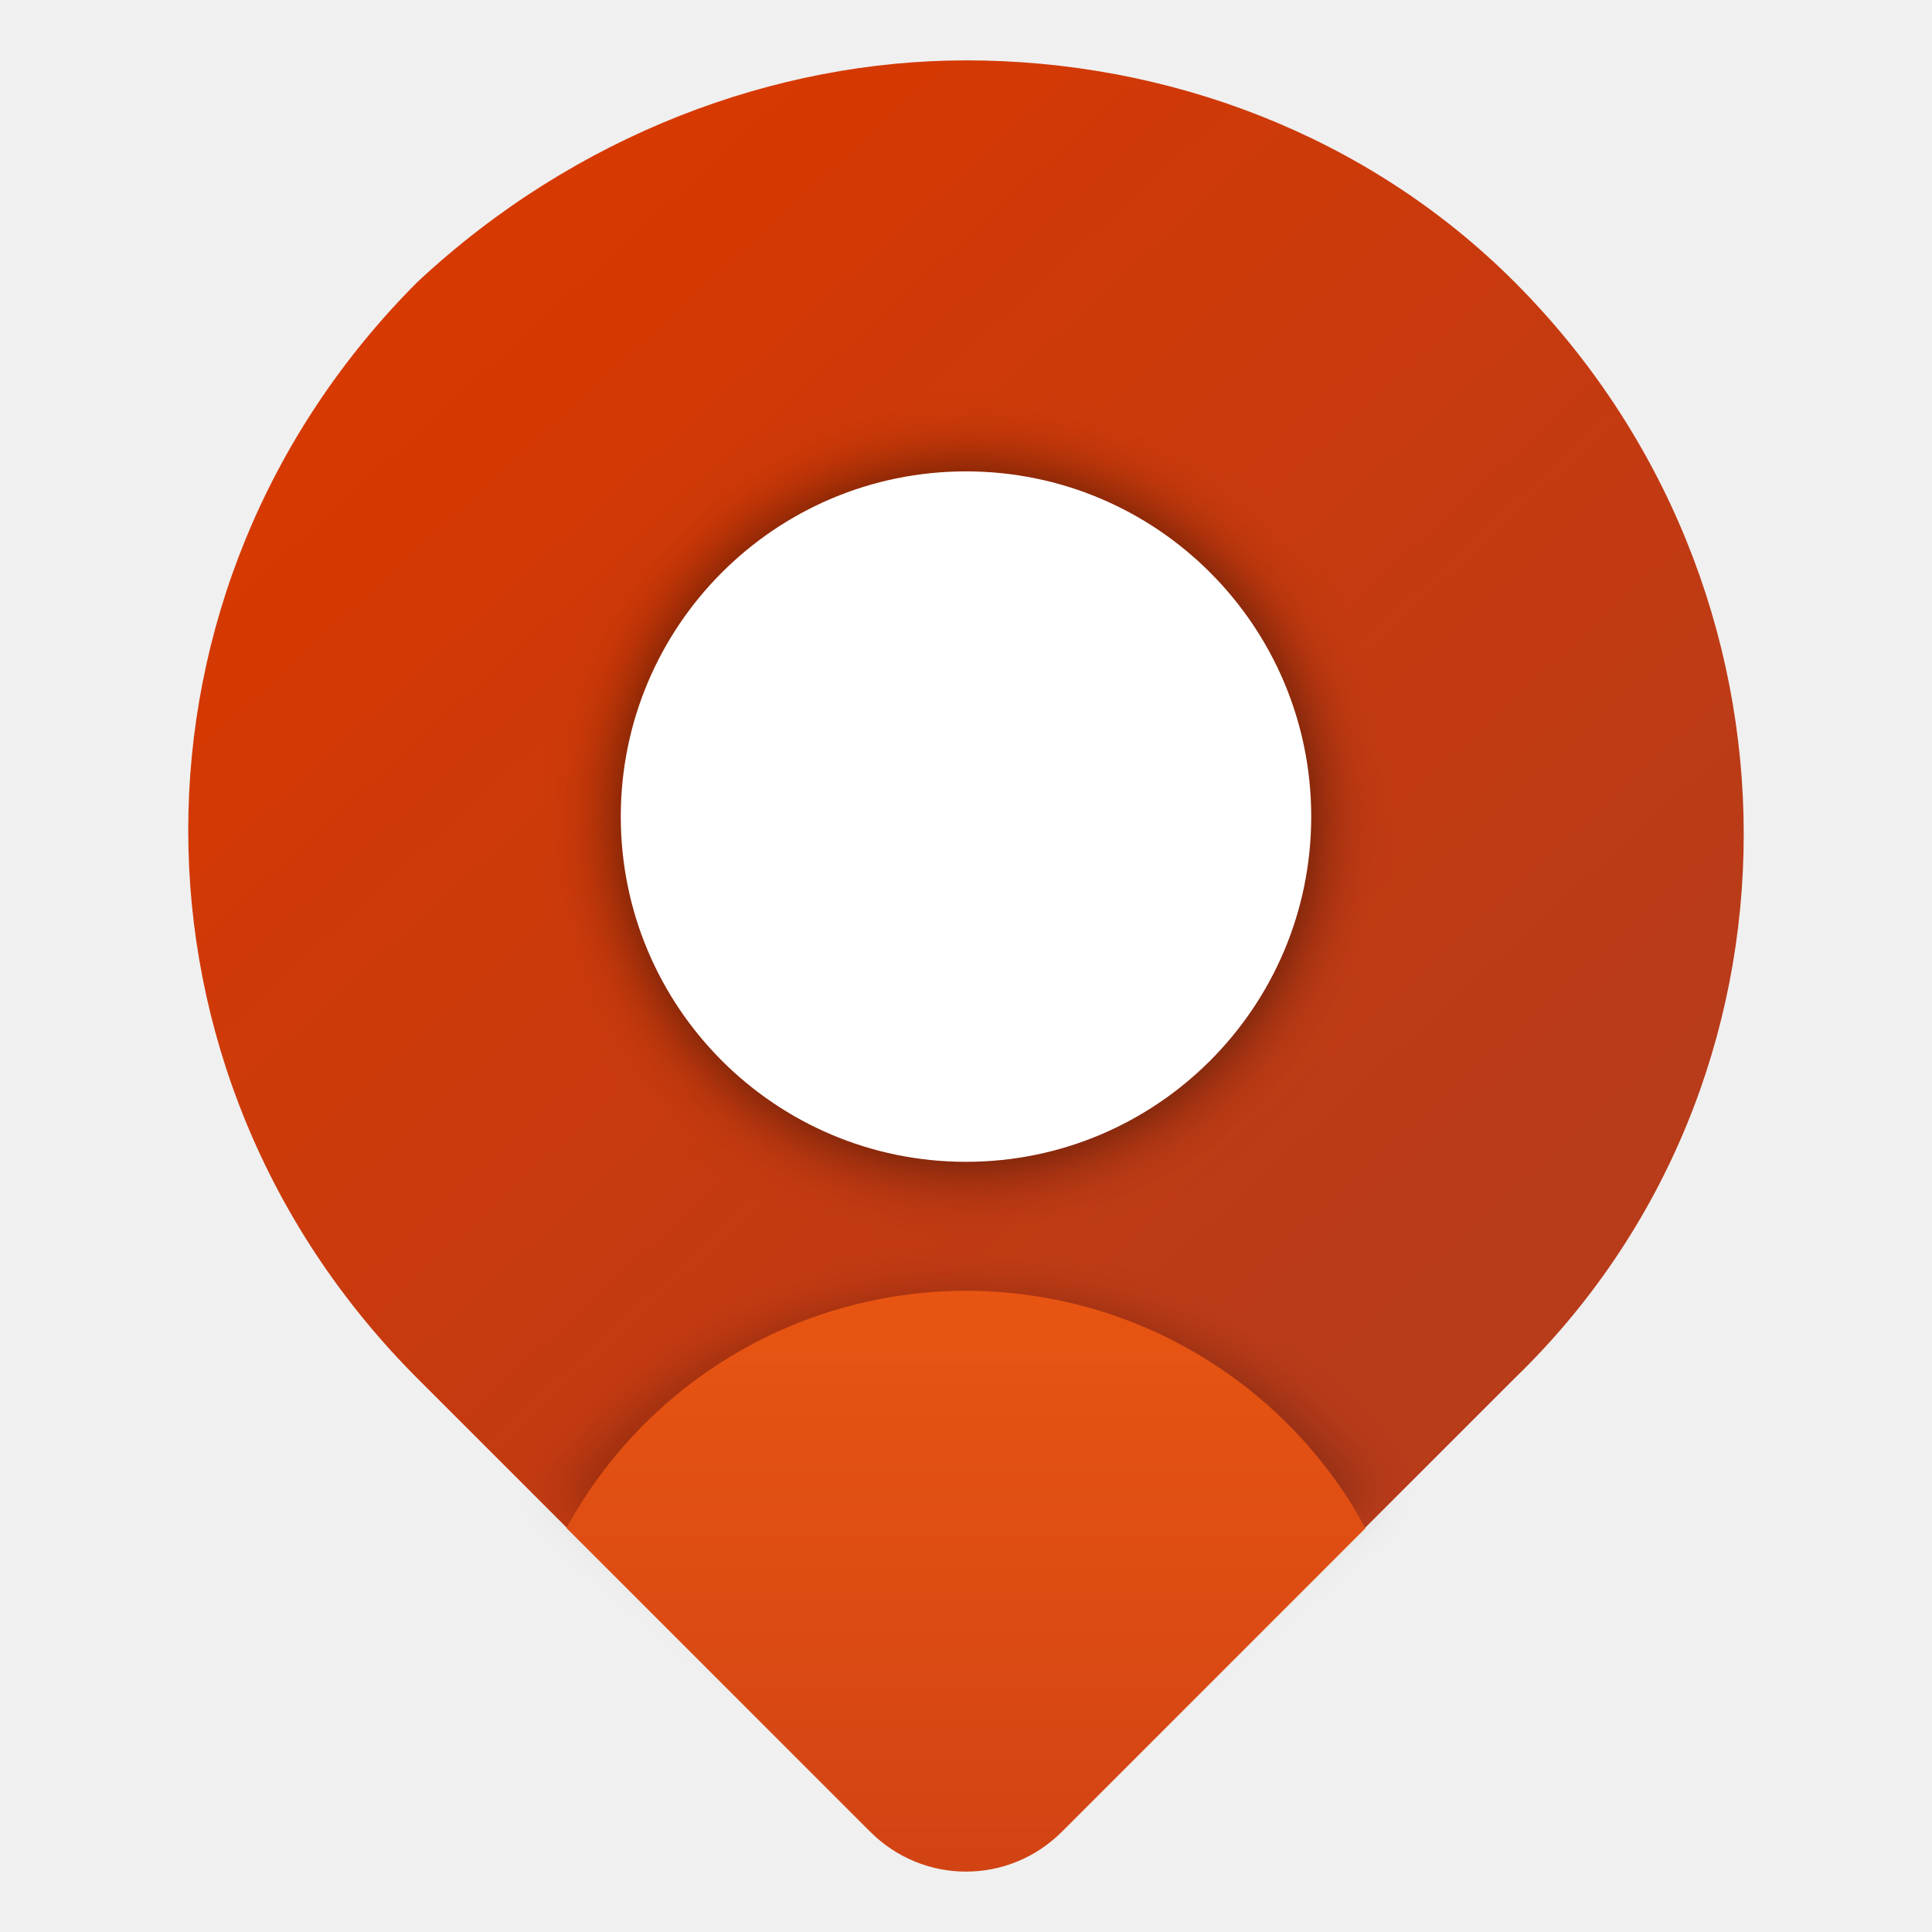
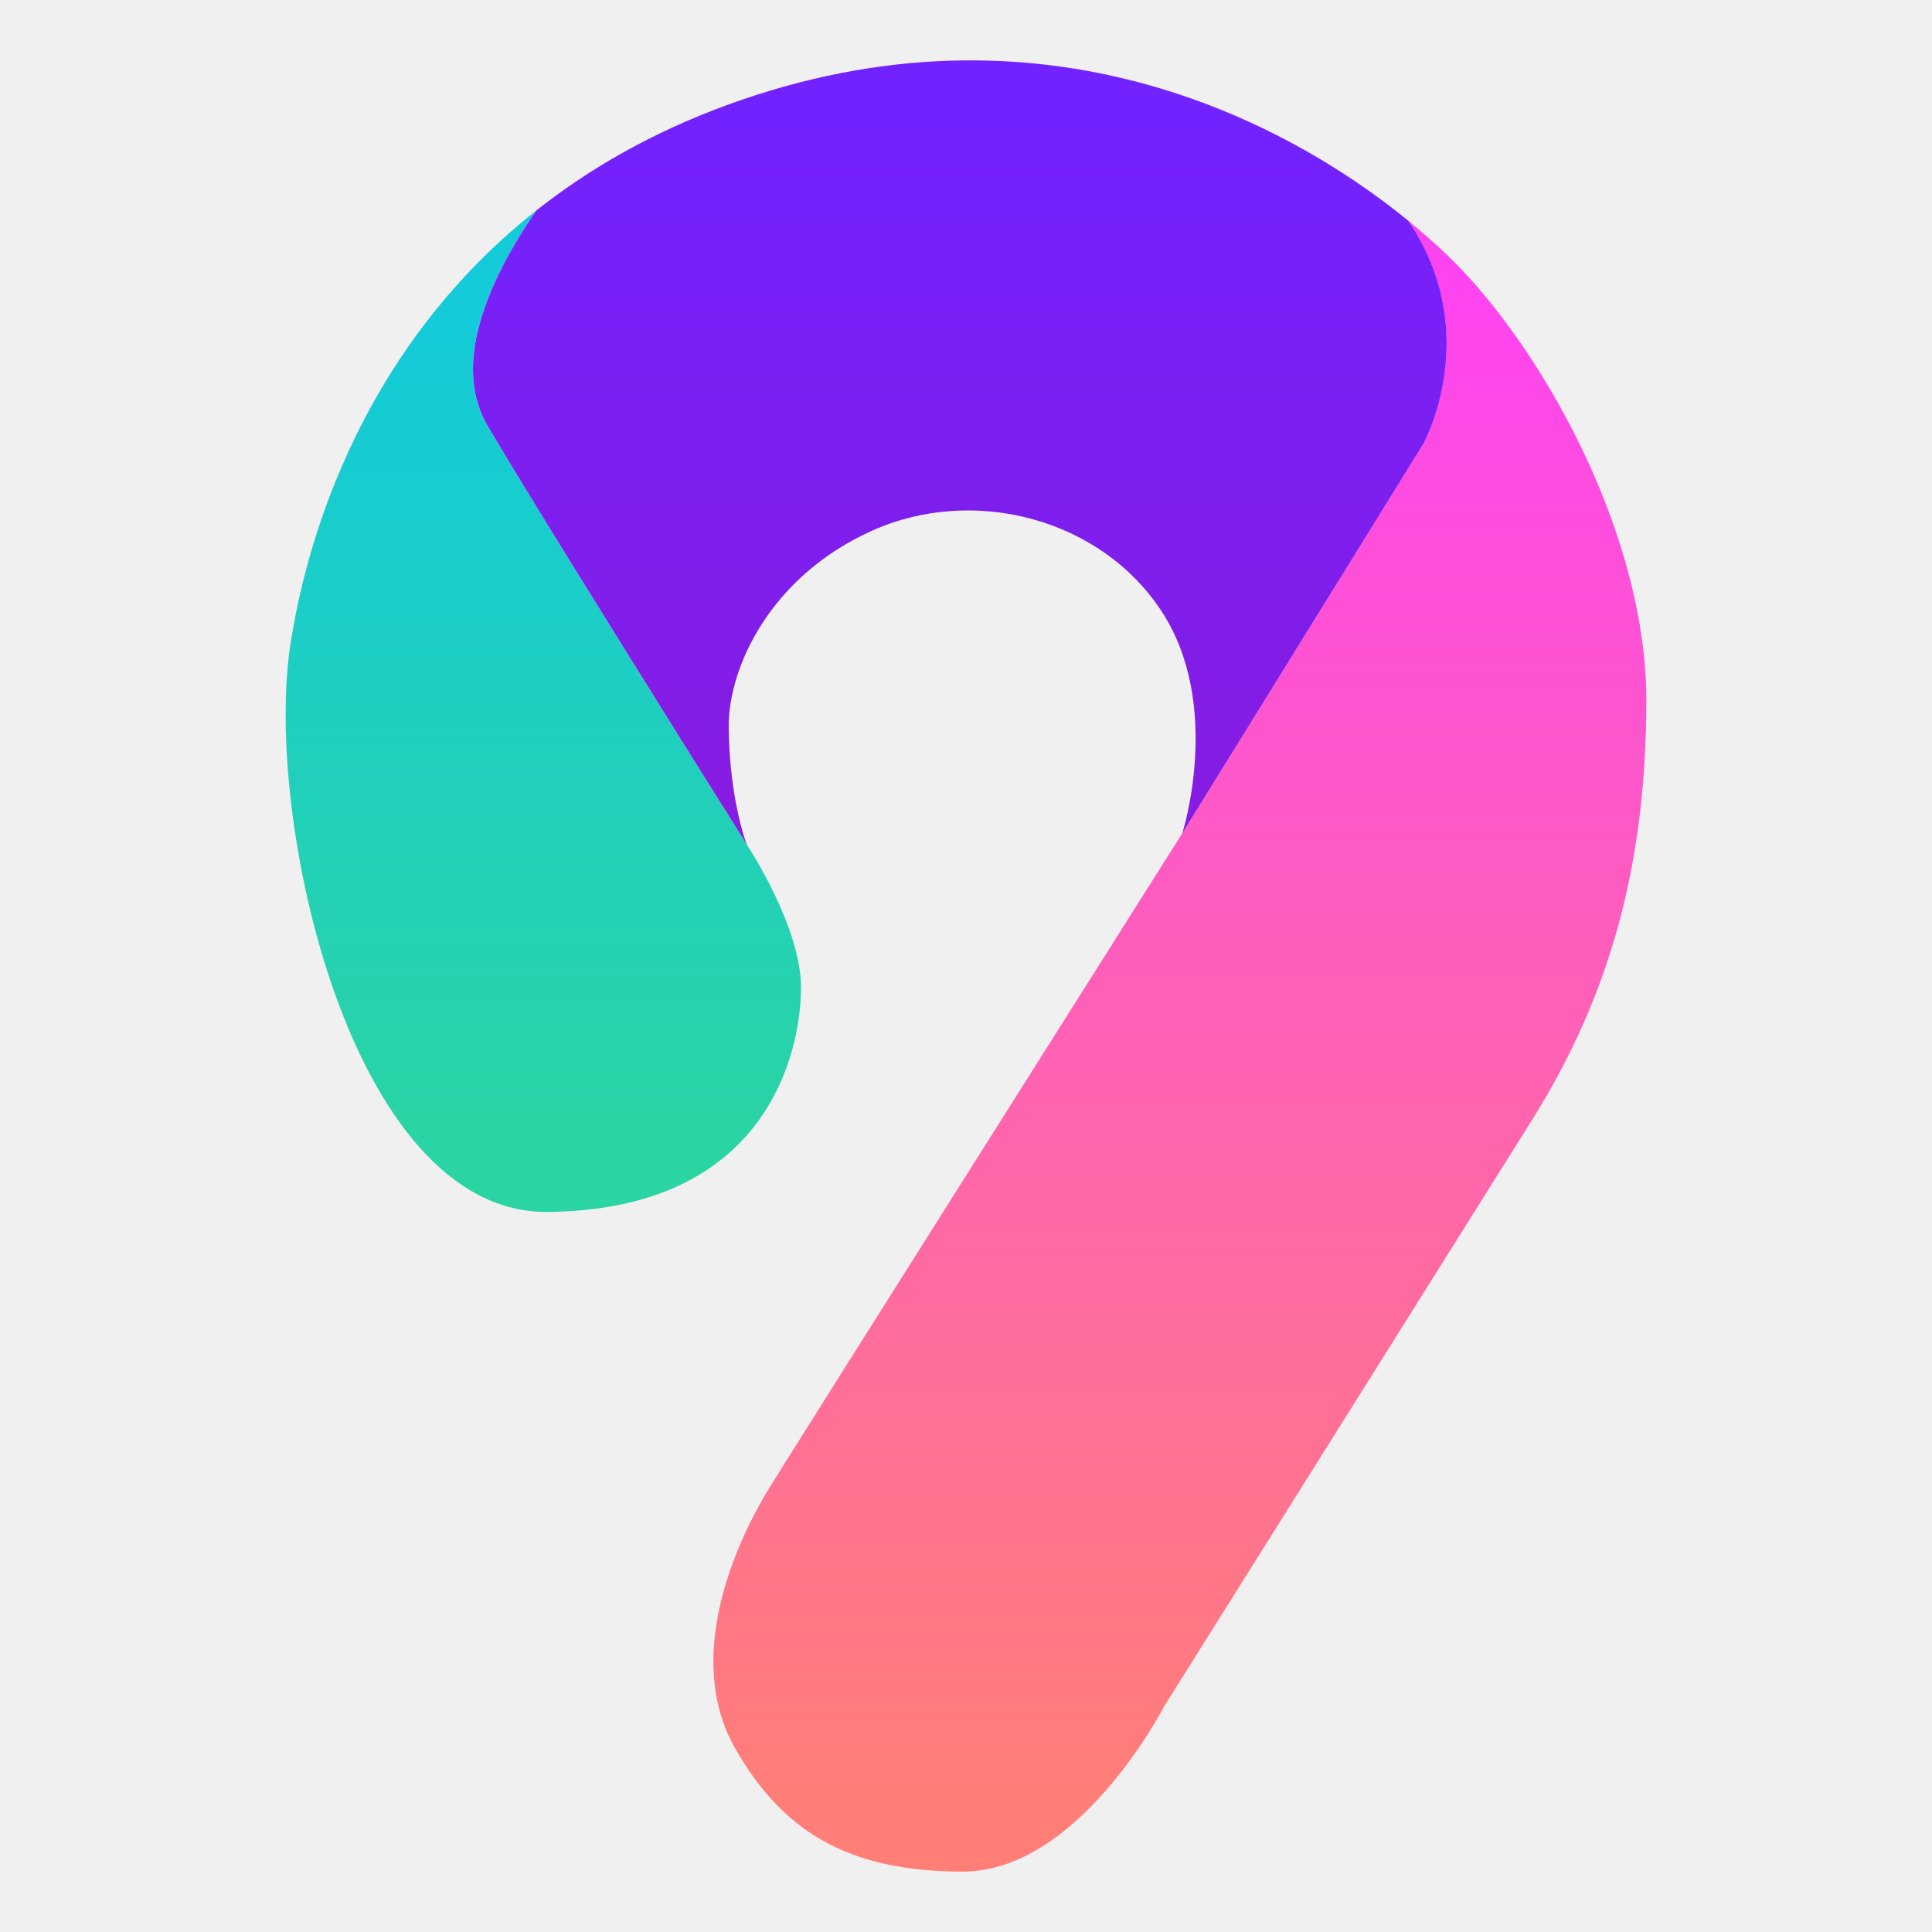
<svg xmlns="http://www.w3.org/2000/svg" id="Flamingo" width="64" height="64" enable-background="new 0 0 1024 1024" image-rendering="optimizeSpeed" version="1.1" viewBox="0 0 64 64">
+   <g transform="matrix(.9129 0 0 .9129 81.542 20.017)">
+     <path d="m-46.419 8.307s-13.243 20.959-14.906 23.627c-1.663 2.667-3.03 6.58-1.33 9.566 1.7 2.986 4.051 4.488 8.271 4.488s7.291-5.973 7.291-5.973 10.454-16.659 13.369-21.309c2.915-4.65 4.143-9.466 4.143-15.234 0-5.768-3.489-12.252-6.738-15.654-0.484-0.506-1.133-1.106-1.904-1.736 0.051 0.076 0.108 0.153 0.156 0.229 0.121 0.192 0.23 0.382 0.33 0.572s0.192 0.382 0.273 0.57c0.081 0.188 0.151 0.375 0.215 0.561 0.064 0.186 0.12 0.371 0.168 0.553s0.086 0.361 0.119 0.539c0.066 0.355 0.104 0.702 0.121 1.035 0.017 0.333 0.011 0.653-0.01 0.957-0.021 0.304-0.057 0.594-0.104 0.863-0.047 0.27-0.105 0.52-0.166 0.748-0.061 0.228-0.126 0.435-0.189 0.615-0.063 0.181-0.126 0.336-0.18 0.463-0.108 0.254-0.186 0.393-0.186 0.393z" fill="url(#linearGradient15046)" />
+     <path d="m-69.853-14.297c-7.25 5.72-8.62 13.843-8.916 15.66-1.021 6.264 2.13 20.749 9.316 20.687 8.036-0.068 9.197-5.892 9.197-8.135 0-2.243-1.965-5.188-1.965-5.188-6.6e-4 -0.002-0.001-0.006-2e-3 -0.008-0.885-1.409-0.984-1.561-2.088-3.326-1.439-2.301-2.956-4.736-4.269-6.861-1.314-2.126-2.424-3.942-3.051-5.008-0.078-0.133-0.147-0.27-0.207-0.408-0.06-0.139-0.11-0.279-0.152-0.422-0.042-0.143-0.078-0.29-0.104-0.438s-0.044-0.297-0.055-0.447c-0.021-0.301-0.013-0.608 0.021-0.92 0.034-0.312 0.095-0.626 0.176-0.943s0.185-0.636 0.305-0.953c0.12-0.317 0.256-0.634 0.406-0.947 0.15-0.313 0.316-0.622 0.488-0.926s0.352-0.601 0.539-0.891c0.117-0.182 0.239-0.353 0.359-0.527z" fill="url(#linearGradient10484)" />
+     <path d="m-69.853-14.297c-0.12 0.175-0.242 0.346-0.359 0.527-0.187 0.289-0.366 0.587-0.539 0.891-0.173 0.304-0.338 0.613-0.488 0.926-0.15 0.313-0.286 0.63-0.406 0.947-0.12 0.317-0.223 0.636-0.305 0.953-0.081 0.317-0.142 0.632-0.176 0.943-0.034 0.312-0.043 0.618-0.021 0.92 0.011 0.151 0.029 0.3 0.055 0.447s0.061 0.294 0.104 0.438c0.042 0.143 0.092 0.283 0.152 0.422 0.06 0.139 0.129 0.275 0.207 0.408 0.627 1.066 1.737 2.882 3.051 5.008s2.831 4.56 4.269 6.861c1.104 1.766 1.203 1.917 2.088 3.326-0.196-0.487-0.646-2.134-0.658-4.279-0.012-2.152 1.513-5.455 5.201-7.111 3.688-1.656 8.332-0.447 10.531 2.963 2.2 3.41 0.729 8.014 0.729 8.014l8.744-14.127s0.077-0.139 0.186-0.393c0.054-0.127 0.116-0.282 0.18-0.463 0.063-0.181 0.128-0.387 0.189-0.615 0.061-0.228 0.119-0.478 0.166-0.748 0.047-0.27 0.082-0.559 0.104-0.863s0.026-0.624 0.01-0.957c-0.017-0.333-0.055-0.68-0.121-1.035-0.033-0.178-0.072-0.357-0.119-0.539s-0.104-0.367-0.168-0.553c-0.064-0.186-0.134-0.372-0.215-0.561-0.081-0.188-0.173-0.38-0.273-0.57s-0.21-0.381-0.33-0.572c-0.048-0.076-0.105-0.152-0.156-0.229-4.413-3.607-13.337-8.362-24.727-4.195-2.755 1.008-5.023 2.333-6.902 3.816z" fill="url(#linearGradient1797)" />
+   </g>
  <defs>
    <style type="text/css" />
    <style type="text/css" />
-     <filter id="filter926" x="-.12" y="-.12" width="1.24" height="1.24" color-interpolation-filters="sRGB">
-       <feGaussianBlur stdDeviation="1.078" />
-     </filter>
-     <linearGradient id="linearGradient947" x1="327.23" x2="694.26" y1="243.81" y2="644.29" gradientTransform="matrix(.081878 0 0 .081878 -10.969 -8.4803)" gradientUnits="userSpaceOnUse">
-       <stop stop-color="#d63902" offset="0" />
-       <stop stop-color="#b83b1a" offset="1" />
+     <linearGradient id="linearGradient1797" x1="-54.373" x2="-54.373" y1="-17.955" y2="6.75" gradientUnits="userSpaceOnUse">
+       <stop stop-color="#7222ff" offset="0" />
+       <stop stop-color="#861ce2" offset="1" />
    </linearGradient>
-     <linearGradient id="linearGradient972" x1="521.49" x2="521.49" y1="858.73" y2="631.85" gradientTransform="matrix(.082753 0 0 .082753 -11.428 -9.2332)" gradientUnits="userSpaceOnUse">
-       <stop stop-color="#d24314" offset="0" />
-       <stop stop-color="#e85512" offset="1" />
+     <linearGradient id="linearGradient10484" x1="-73.065" x2="-73.065" y1="-9.971" y2="19.934" gradientUnits="userSpaceOnUse">
+       <stop stop-color="#13cbd9" offset="0" />
+       <stop stop-color="#2bd4a3" offset="1" />
    </linearGradient>
-     <filter id="filter876" x="-.074" y="-.101" width="1.147" height="1.203" color-interpolation-filters="sRGB">
-       <feGaussianBlur stdDeviation="0.804" />
-     </filter>
+     <linearGradient id="linearGradient15046" x1="-47.786" x2="-47.786" y1="-11.66" y2="42.941" gradientUnits="userSpaceOnUse">
+       <stop stop-color="#fe44f1" offset="0" />
+       <stop stop-color="#ff7e78" offset="1" />
+     </linearGradient>
  </defs>
-   <path d="m32 2c-6.288 0-12.926 2.445-18.166 7.336-10.131 10.131-10.131 26.201 0 36.332l5.07 5.07a14.915 14.915 0 0 1 0.006-0.012 14.915 14.915 0 0 1 0.779-1.272 14.915 14.915 0 0 1 0.902-1.188 14.915 14.915 0 0 1 1.018-1.09 14.915 14.915 0 0 1 1.119-0.984 14.915 14.915 0 0 1 1.213-0.867 14.915 14.915 0 0 1 1.293-0.742 14.915 14.915 0 0 1 1.361-0.609 14.915 14.915 0 0 1 1.414-0.469 14.915 14.915 0 0 1 1.455-0.326 14.915 14.915 0 0 1 1.48-0.18 14.915 14.915 0 0 1 1.055-0.039 14.915 14.915 0 0 1 1.488 0.076 14.915 14.915 0 0 1 1.475 0.223 14.915 14.915 0 0 1 1.445 0.367 14.915 14.915 0 0 1 1.4 0.512 14.915 14.915 0 0 1 1.342 0.648 14.915 14.915 0 0 1 1.272 0.779 14.915 14.915 0 0 1 1.188 0.902 14.915 14.915 0 0 1 1.09 1.018 14.915 14.915 0 0 1 0.984 1.119 14.915 14.915 0 0 1 0.867 1.213 14.915 14.915 0 0 1 0.535 0.93l5.08-5.08c10.131-9.782 10.131-26.201 0-36.332-4.891-4.891-11.528-7.336-18.166-7.336z" fill="url(#linearGradient947)" stroke-width=".082" />
-   <circle transform="matrix(1.0609,0,0,1.0609,-1.9477,-1.6464)" cx="32" cy="27.051" r="10.78" filter="url(#filter926)" opacity=".6" />
-   <circle cx="32" cy="27.051" r="11.436" fill="#fff" />
-   <path transform="matrix(1.0161 0 0 .86257 -.51669 5.7025)" d="m45.086 50.748a14.915 14.915 0 0 0-0.535-0.93 14.915 14.915 0 0 0-0.867-1.213 14.915 14.915 0 0 0-0.984-1.119 14.915 14.915 0 0 0-1.09-1.018 14.915 14.915 0 0 0-1.188-0.902 14.915 14.915 0 0 0-1.272-0.779 14.915 14.915 0 0 0-1.342-0.648 14.915 14.915 0 0 0-1.4-0.512 14.915 14.915 0 0 0-1.445-0.367 14.915 14.915 0 0 0-1.475-0.223 14.915 14.915 0 0 0-1.488-0.076 14.915 14.915 0 0 0-1.055 0.039 14.915 14.915 0 0 0-1.48 0.18 14.915 14.915 0 0 0-1.455 0.326 14.915 14.915 0 0 0-1.414 0.469 14.915 14.915 0 0 0-1.361 0.609 14.915 14.915 0 0 0-1.293 0.742 14.915 14.915 0 0 0-1.213 0.867 14.915 14.915 0 0 0-1.119 0.984 14.915 14.915 0 0 0-1.018 1.09 14.915 14.915 0 0 0-0.902 1.188 14.915 14.915 0 0 0-0.779 1.272 14.915 14.915 0 0 0-0.006 0.012l9.951 9.951c1.747 1.747 4.542 1.747 6.289 0z" filter="url(#filter876)" opacity=".2" stroke-width=".082" />
-   <path d="m45.226 50.628a15.074 15.074 0 0 0-0.541-0.94 15.074 15.074 0 0 0-0.876-1.226 15.074 15.074 0 0 0-0.995-1.131 15.074 15.074 0 0 0-1.101-1.028 15.074 15.074 0 0 0-1.2-0.912 15.074 15.074 0 0 0-1.285-0.788 15.074 15.074 0 0 0-1.356-0.655 15.074 15.074 0 0 0-1.415-0.517 15.074 15.074 0 0 0-1.461-0.371 15.074 15.074 0 0 0-1.49-0.225 15.074 15.074 0 0 0-1.504-0.077 15.074 15.074 0 0 0-1.066 0.039 15.074 15.074 0 0 0-1.496 0.182 15.074 15.074 0 0 0-1.471 0.33 15.074 15.074 0 0 0-1.429 0.474 15.074 15.074 0 0 0-1.376 0.616 15.074 15.074 0 0 0-1.307 0.75 15.074 15.074 0 0 0-1.226 0.876 15.074 15.074 0 0 0-1.131 0.995 15.074 15.074 0 0 0-1.028 1.101 15.074 15.074 0 0 0-0.912 1.2 15.074 15.074 0 0 0-0.788 1.285 15.074 15.074 0 0 0-6e-3 0.012l10.058 10.058c1.765 1.765 4.591 1.765 6.356 0l10.048-10.048z" fill="url(#linearGradient972)" stroke-width=".083" />
</svg>
